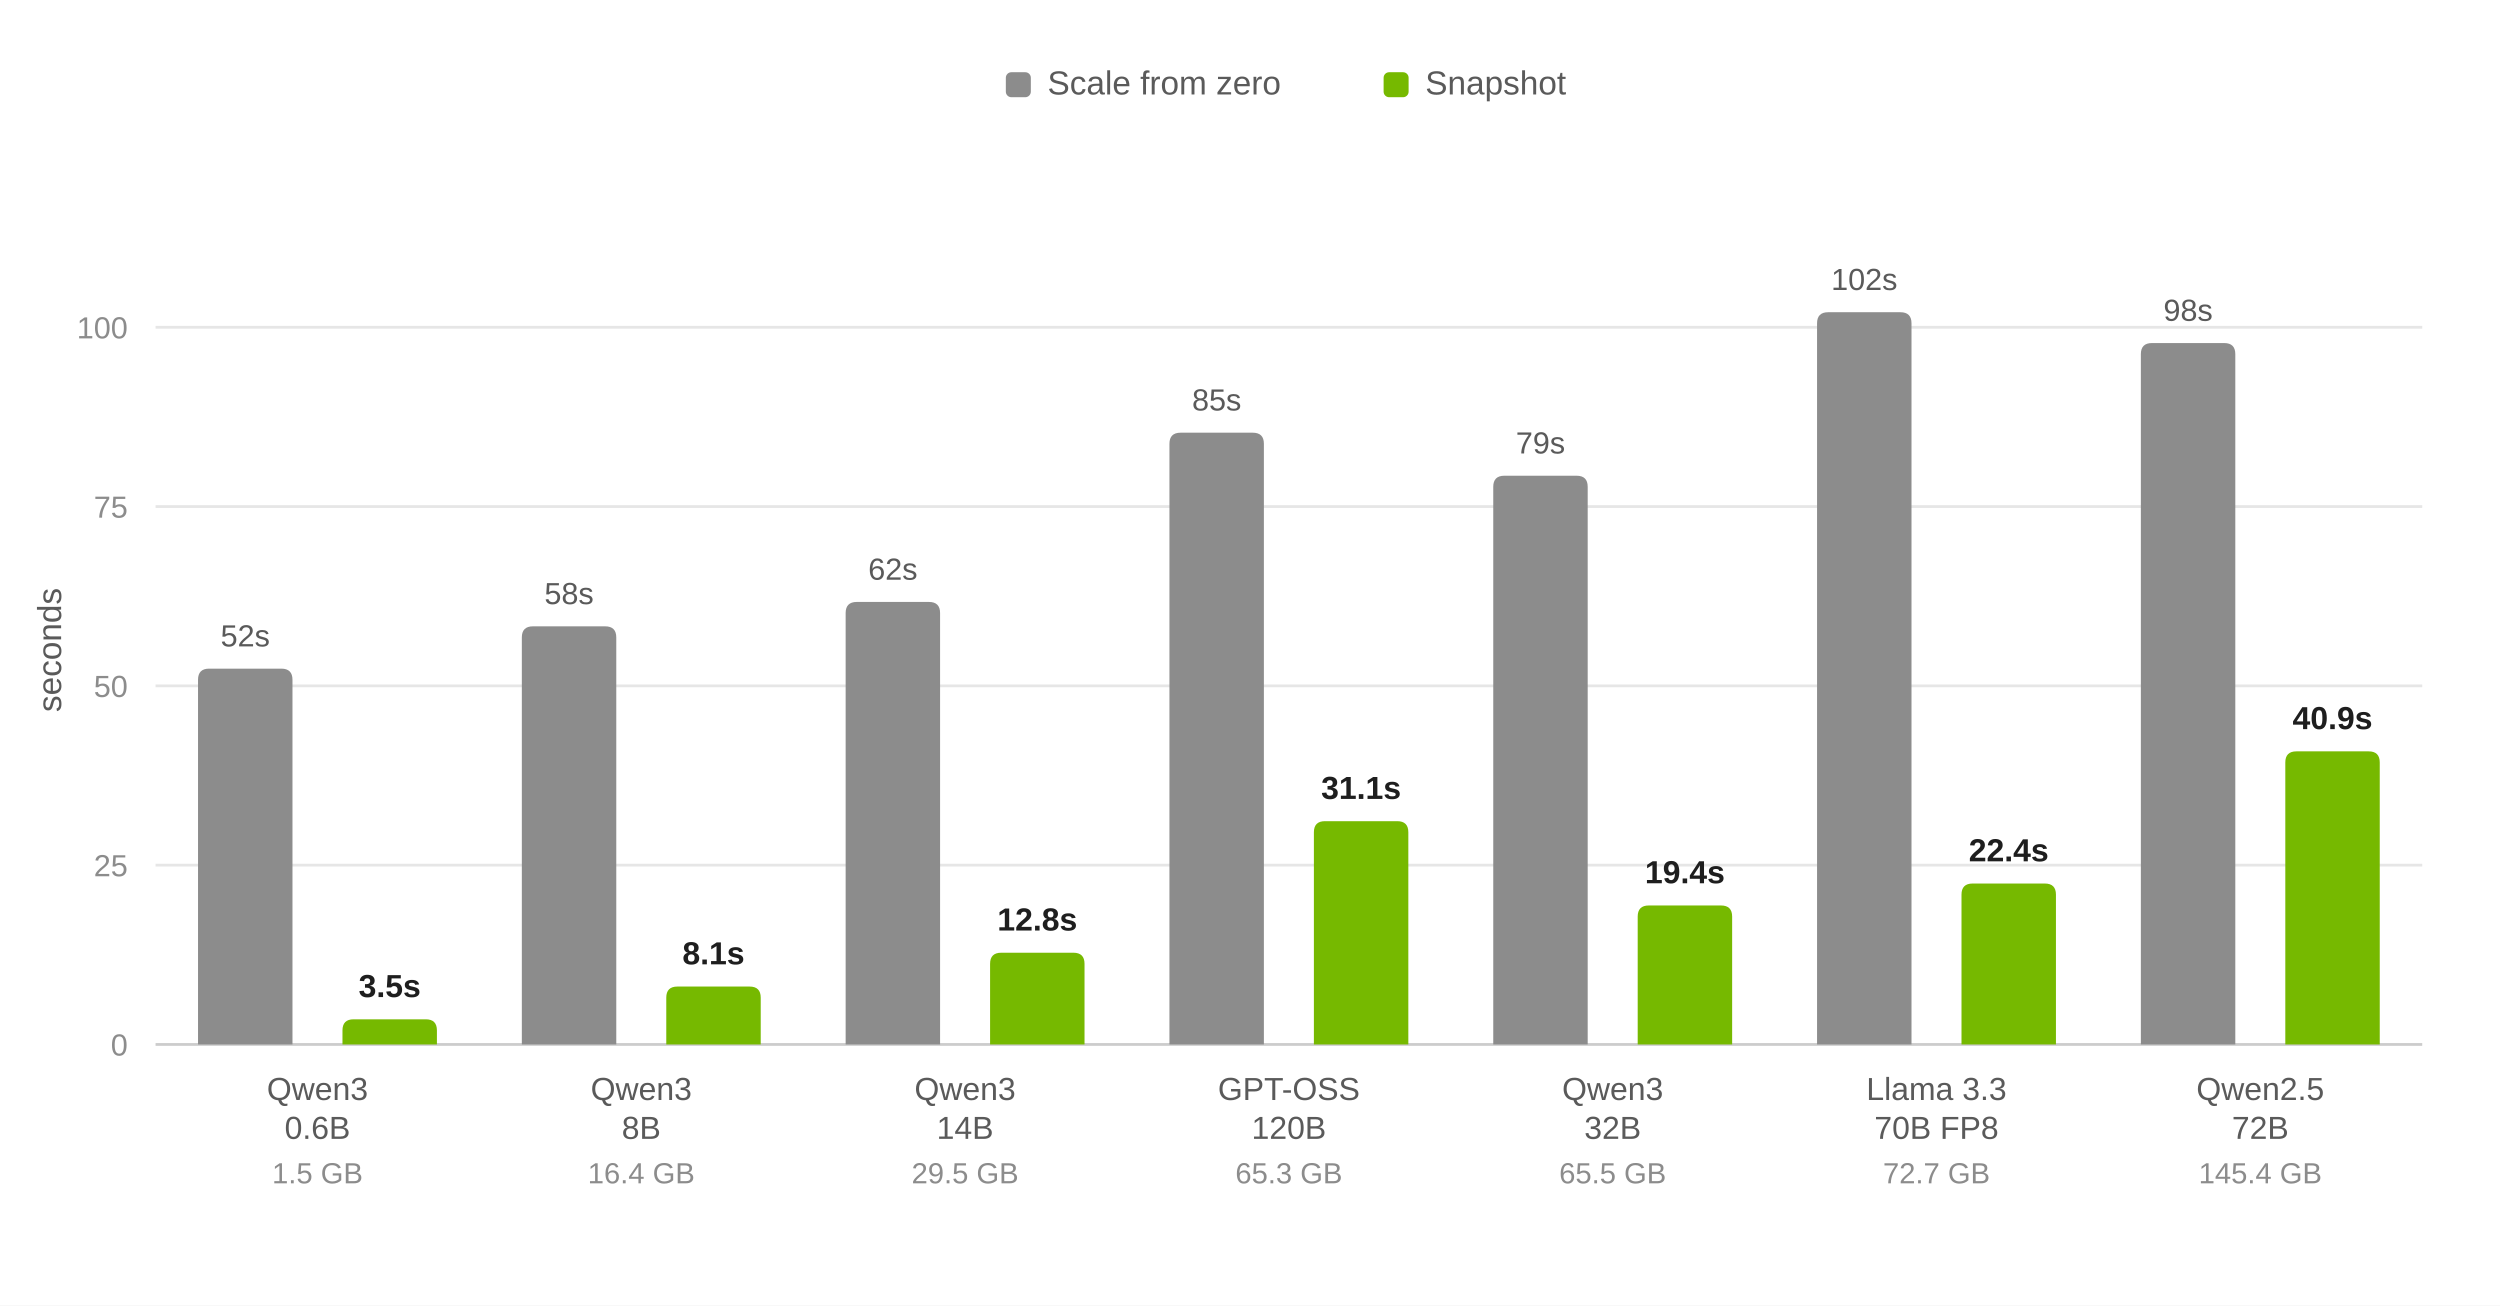
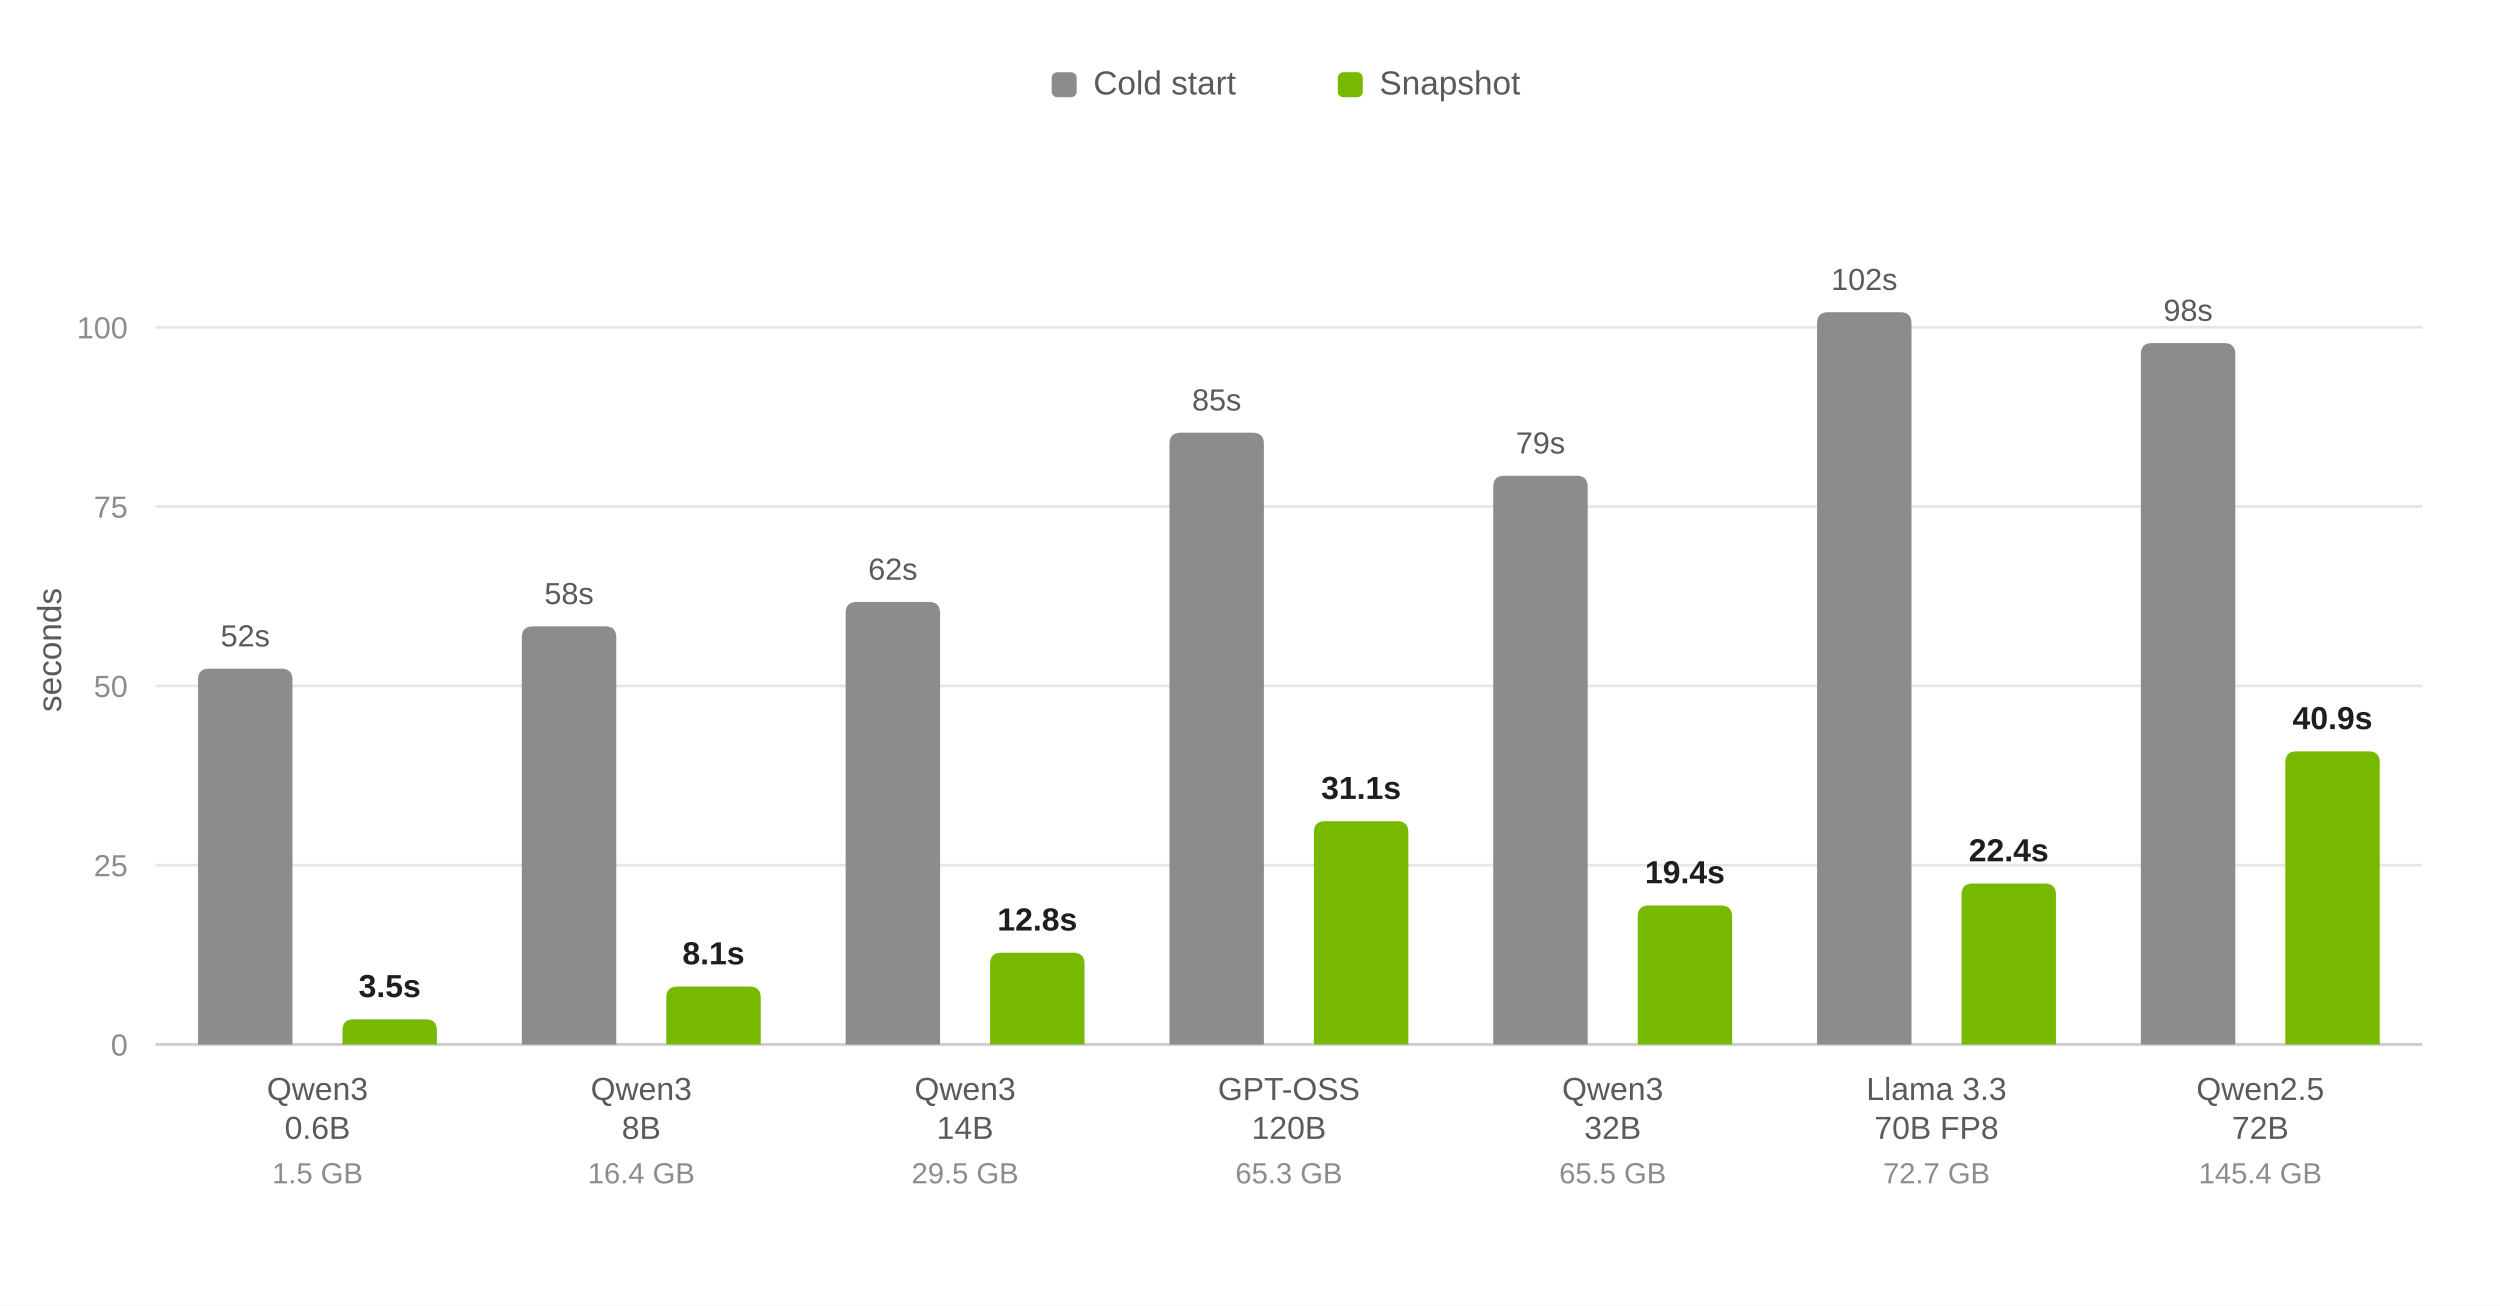
- <svg xmlns="http://www.w3.org/2000/svg" width="900" height="470" viewBox="0 0 900 470" role="img" aria-label="Scale from zero compared with Snapshot restore for each model">
+ <svg xmlns="http://www.w3.org/2000/svg" width="900" height="470" viewBox="0 0 900 470" role="img" aria-label="Cold start compared with Snapshot restore for each model">
  <rect width="900" height="470" fill="#ffffff" />
-   <rect x="362.10" y="26.00" width="9" height="9" rx="2" fill="#8c8c8c" />
-   <text x="377.10" y="34.00" font-family="&quot;NVIDIA Sans&quot;,&quot;NVIDIA Sans TT&quot;,system-ui,-apple-system,&quot;Segoe UI&quot;,Arial,sans-serif" font-size="12" fill="#5a5a5a" text-anchor="start" font-weight="400">Scale from zero</text>
-   <rect x="498.10" y="26.00" width="9" height="9" rx="2" fill="#76b900" />
-   <text x="513.10" y="34.00" font-family="&quot;NVIDIA Sans&quot;,&quot;NVIDIA Sans TT&quot;,system-ui,-apple-system,&quot;Segoe UI&quot;,Arial,sans-serif" font-size="12" fill="#5a5a5a" text-anchor="start" font-weight="400">Snapshot</text>
+   <rect x="378.60" y="26.00" width="9" height="9" rx="2" fill="#8c8c8c" />
+   <text x="393.60" y="34.00" font-family="&quot;NVIDIA Sans&quot;,&quot;NVIDIA Sans TT&quot;,system-ui,-apple-system,&quot;Segoe UI&quot;,Arial,sans-serif" font-size="12" fill="#5a5a5a" text-anchor="start" font-weight="400">Cold start</text>
+   <rect x="481.60" y="26.00" width="9" height="9" rx="2" fill="#76b900" />
+   <text x="496.60" y="34.00" font-family="&quot;NVIDIA Sans&quot;,&quot;NVIDIA Sans TT&quot;,system-ui,-apple-system,&quot;Segoe UI&quot;,Arial,sans-serif" font-size="12" fill="#5a5a5a" text-anchor="start" font-weight="400">Snapshot</text>
  <text x="46.00" y="380.00" font-family="&quot;NVIDIA Sans&quot;,&quot;NVIDIA Sans TT&quot;,system-ui,-apple-system,&quot;Segoe UI&quot;,Arial,sans-serif" font-size="11" fill="#8c8c8c" text-anchor="end" font-weight="400">0</text>
  <line x1="56.00" y1="311.45" x2="872.00" y2="311.45" stroke="#e6e6e6" stroke-width="1" />
  <text x="46.00" y="315.45" font-family="&quot;NVIDIA Sans&quot;,&quot;NVIDIA Sans TT&quot;,system-ui,-apple-system,&quot;Segoe UI&quot;,Arial,sans-serif" font-size="11" fill="#8c8c8c" text-anchor="end" font-weight="400">25</text>
  <line x1="56.00" y1="246.91" x2="872.00" y2="246.91" stroke="#e6e6e6" stroke-width="1" />
  <text x="46.00" y="250.91" font-family="&quot;NVIDIA Sans&quot;,&quot;NVIDIA Sans TT&quot;,system-ui,-apple-system,&quot;Segoe UI&quot;,Arial,sans-serif" font-size="11" fill="#8c8c8c" text-anchor="end" font-weight="400">50</text>
  <line x1="56.00" y1="182.36" x2="872.00" y2="182.36" stroke="#e6e6e6" stroke-width="1" />
  <text x="46.00" y="186.36" font-family="&quot;NVIDIA Sans&quot;,&quot;NVIDIA Sans TT&quot;,system-ui,-apple-system,&quot;Segoe UI&quot;,Arial,sans-serif" font-size="11" fill="#8c8c8c" text-anchor="end" font-weight="400">75</text>
  <line x1="56.00" y1="117.82" x2="872.00" y2="117.82" stroke="#e6e6e6" stroke-width="1" />
  <text x="46.00" y="121.82" font-family="&quot;NVIDIA Sans&quot;,&quot;NVIDIA Sans TT&quot;,system-ui,-apple-system,&quot;Segoe UI&quot;,Arial,sans-serif" font-size="11" fill="#8c8c8c" text-anchor="end" font-weight="400">100</text>
  <line x1="56.00" y1="376.00" x2="872.00" y2="376.00" stroke="#cccccc" stroke-width="1" />
  <text x="22.00" y="234.00" font-family="&quot;NVIDIA Sans&quot;,&quot;NVIDIA Sans TT&quot;,system-ui,-apple-system,&quot;Segoe UI&quot;,Arial,sans-serif" font-size="12" fill="#5a5a5a" text-anchor="middle" transform="rotate(-90 22.00 234.00)">seconds</text>
  <path d="M71.29,376.00 L71.29,244.71 Q71.29,240.71 75.29,240.71 L101.29,240.71 Q105.29,240.71 105.29,244.71 L105.29,376.00 Z" fill="#8c8c8c" />
  <path d="M123.29,376.00 L123.29,370.95 Q123.29,366.95 127.29,366.95 L153.29,366.95 Q157.29,366.95 157.29,370.95 L157.29,376.00 Z" fill="#76b900" />
  <text x="88.29" y="232.71" font-family="&quot;NVIDIA Sans&quot;,&quot;NVIDIA Sans TT&quot;,system-ui,-apple-system,&quot;Segoe UI&quot;,Arial,sans-serif" font-size="11" fill="#5a5a5a" text-anchor="middle" font-weight="400">52s</text>
  <text x="140.29" y="358.95" font-family="&quot;NVIDIA Sans&quot;,&quot;NVIDIA Sans TT&quot;,system-ui,-apple-system,&quot;Segoe UI&quot;,Arial,sans-serif" font-size="11.5" fill="#1e1e1e" text-anchor="middle" font-weight="600">3.5s</text>
  <path d="M187.86,376.00 L187.86,229.48 Q187.86,225.48 191.86,225.48 L217.86,225.48 Q221.86,225.48 221.86,229.48 L221.86,376.00 Z" fill="#8c8c8c" />
  <path d="M239.86,376.00 L239.86,359.16 Q239.86,355.16 243.86,355.16 L269.86,355.16 Q273.86,355.16 273.86,359.16 L273.86,376.00 Z" fill="#76b900" />
  <text x="204.86" y="217.48" font-family="&quot;NVIDIA Sans&quot;,&quot;NVIDIA Sans TT&quot;,system-ui,-apple-system,&quot;Segoe UI&quot;,Arial,sans-serif" font-size="11" fill="#5a5a5a" text-anchor="middle" font-weight="400">58s</text>
  <text x="256.86" y="347.16" font-family="&quot;NVIDIA Sans&quot;,&quot;NVIDIA Sans TT&quot;,system-ui,-apple-system,&quot;Segoe UI&quot;,Arial,sans-serif" font-size="11.5" fill="#1e1e1e" text-anchor="middle" font-weight="600">8.1s</text>
  <path d="M304.43,376.00 L304.43,220.70 Q304.43,216.70 308.43,216.70 L334.43,216.70 Q338.43,216.70 338.43,220.70 L338.43,376.00 Z" fill="#8c8c8c" />
  <path d="M356.43,376.00 L356.43,346.98 Q356.43,342.98 360.43,342.98 L386.43,342.98 Q390.43,342.98 390.43,346.98 L390.43,376.00 Z" fill="#76b900" />
  <text x="321.43" y="208.70" font-family="&quot;NVIDIA Sans&quot;,&quot;NVIDIA Sans TT&quot;,system-ui,-apple-system,&quot;Segoe UI&quot;,Arial,sans-serif" font-size="11" fill="#5a5a5a" text-anchor="middle" font-weight="400">62s</text>
  <text x="373.43" y="334.98" font-family="&quot;NVIDIA Sans&quot;,&quot;NVIDIA Sans TT&quot;,system-ui,-apple-system,&quot;Segoe UI&quot;,Arial,sans-serif" font-size="11.5" fill="#1e1e1e" text-anchor="middle" font-weight="600">12.8s</text>
  <path d="M421.00,376.00 L421.00,159.77 Q421.00,155.77 425.00,155.77 L451.00,155.77 Q455.00,155.77 455.00,159.77 L455.00,376.00 Z" fill="#8c8c8c" />
  <path d="M473.00,376.00 L473.00,299.62 Q473.00,295.62 477.00,295.62 L503.00,295.62 Q507.00,295.62 507.00,299.62 L507.00,376.00 Z" fill="#76b900" />
  <text x="438.00" y="147.77" font-family="&quot;NVIDIA Sans&quot;,&quot;NVIDIA Sans TT&quot;,system-ui,-apple-system,&quot;Segoe UI&quot;,Arial,sans-serif" font-size="11" fill="#5a5a5a" text-anchor="middle" font-weight="400">85s</text>
  <text x="490.00" y="287.62" font-family="&quot;NVIDIA Sans&quot;,&quot;NVIDIA Sans TT&quot;,system-ui,-apple-system,&quot;Segoe UI&quot;,Arial,sans-serif" font-size="11.5" fill="#1e1e1e" text-anchor="middle" font-weight="600">31.1s</text>
  <path d="M537.57,376.00 L537.57,175.26 Q537.57,171.26 541.57,171.26 L567.57,171.26 Q571.57,171.26 571.57,175.26 L571.57,376.00 Z" fill="#8c8c8c" />
  <path d="M589.57,376.00 L589.57,329.97 Q589.57,325.97 593.57,325.97 L619.57,325.97 Q623.57,325.97 623.57,329.97 L623.57,376.00 Z" fill="#76b900" />
  <text x="554.57" y="163.26" font-family="&quot;NVIDIA Sans&quot;,&quot;NVIDIA Sans TT&quot;,system-ui,-apple-system,&quot;Segoe UI&quot;,Arial,sans-serif" font-size="11" fill="#5a5a5a" text-anchor="middle" font-weight="400">79s</text>
  <text x="606.57" y="317.97" font-family="&quot;NVIDIA Sans&quot;,&quot;NVIDIA Sans TT&quot;,system-ui,-apple-system,&quot;Segoe UI&quot;,Arial,sans-serif" font-size="11.5" fill="#1e1e1e" text-anchor="middle" font-weight="600">19.4s</text>
  <path d="M654.14,376.00 L654.14,116.40 Q654.14,112.40 658.14,112.40 L684.14,112.40 Q688.14,112.40 688.14,116.40 L688.14,376.00 Z" fill="#8c8c8c" />
  <path d="M706.14,376.00 L706.14,322.07 Q706.14,318.07 710.14,318.07 L736.14,318.07 Q740.14,318.07 740.14,322.07 L740.14,376.00 Z" fill="#76b900" />
  <text x="671.14" y="104.40" font-family="&quot;NVIDIA Sans&quot;,&quot;NVIDIA Sans TT&quot;,system-ui,-apple-system,&quot;Segoe UI&quot;,Arial,sans-serif" font-size="11" fill="#5a5a5a" text-anchor="middle" font-weight="400">102s</text>
  <text x="723.14" y="310.07" font-family="&quot;NVIDIA Sans&quot;,&quot;NVIDIA Sans TT&quot;,system-ui,-apple-system,&quot;Segoe UI&quot;,Arial,sans-serif" font-size="11.5" fill="#1e1e1e" text-anchor="middle" font-weight="600">22.4s</text>
  <path d="M770.71,376.00 L770.71,127.50 Q770.71,123.50 774.71,123.50 L800.71,123.50 Q804.71,123.50 804.71,127.50 L804.71,376.00 Z" fill="#8c8c8c" />
  <path d="M822.71,376.00 L822.71,274.49 Q822.71,270.49 826.71,270.49 L852.71,270.49 Q856.71,270.49 856.71,274.49 L856.71,376.00 Z" fill="#76b900" />
  <text x="787.71" y="115.50" font-family="&quot;NVIDIA Sans&quot;,&quot;NVIDIA Sans TT&quot;,system-ui,-apple-system,&quot;Segoe UI&quot;,Arial,sans-serif" font-size="11" fill="#5a5a5a" text-anchor="middle" font-weight="400">98s</text>
  <text x="839.71" y="262.49" font-family="&quot;NVIDIA Sans&quot;,&quot;NVIDIA Sans TT&quot;,system-ui,-apple-system,&quot;Segoe UI&quot;,Arial,sans-serif" font-size="11.5" fill="#1e1e1e" text-anchor="middle" font-weight="600">40.9s</text>
  <text x="114.29" y="396.00" font-family="&quot;NVIDIA Sans&quot;,&quot;NVIDIA Sans TT&quot;,system-ui,-apple-system,&quot;Segoe UI&quot;,Arial,sans-serif" font-size="11.5" fill="#5a5a5a" text-anchor="middle" font-weight="400">Qwen3</text>
  <text x="114.29" y="410.00" font-family="&quot;NVIDIA Sans&quot;,&quot;NVIDIA Sans TT&quot;,system-ui,-apple-system,&quot;Segoe UI&quot;,Arial,sans-serif" font-size="11.5" fill="#5a5a5a" text-anchor="middle" font-weight="400">0.6B</text>
  <text x="114.29" y="426.00" font-family="&quot;NVIDIA Sans&quot;,&quot;NVIDIA Sans TT&quot;,system-ui,-apple-system,&quot;Segoe UI&quot;,Arial,sans-serif" font-size="10.5" fill="#8c8c8c" text-anchor="middle" font-weight="400">1.5 GB</text>
  <text x="230.86" y="396.00" font-family="&quot;NVIDIA Sans&quot;,&quot;NVIDIA Sans TT&quot;,system-ui,-apple-system,&quot;Segoe UI&quot;,Arial,sans-serif" font-size="11.5" fill="#5a5a5a" text-anchor="middle" font-weight="400">Qwen3</text>
  <text x="230.86" y="410.00" font-family="&quot;NVIDIA Sans&quot;,&quot;NVIDIA Sans TT&quot;,system-ui,-apple-system,&quot;Segoe UI&quot;,Arial,sans-serif" font-size="11.5" fill="#5a5a5a" text-anchor="middle" font-weight="400">8B</text>
  <text x="230.86" y="426.00" font-family="&quot;NVIDIA Sans&quot;,&quot;NVIDIA Sans TT&quot;,system-ui,-apple-system,&quot;Segoe UI&quot;,Arial,sans-serif" font-size="10.5" fill="#8c8c8c" text-anchor="middle" font-weight="400">16.4 GB</text>
  <text x="347.43" y="396.00" font-family="&quot;NVIDIA Sans&quot;,&quot;NVIDIA Sans TT&quot;,system-ui,-apple-system,&quot;Segoe UI&quot;,Arial,sans-serif" font-size="11.5" fill="#5a5a5a" text-anchor="middle" font-weight="400">Qwen3</text>
  <text x="347.43" y="410.00" font-family="&quot;NVIDIA Sans&quot;,&quot;NVIDIA Sans TT&quot;,system-ui,-apple-system,&quot;Segoe UI&quot;,Arial,sans-serif" font-size="11.5" fill="#5a5a5a" text-anchor="middle" font-weight="400">14B</text>
  <text x="347.43" y="426.00" font-family="&quot;NVIDIA Sans&quot;,&quot;NVIDIA Sans TT&quot;,system-ui,-apple-system,&quot;Segoe UI&quot;,Arial,sans-serif" font-size="10.5" fill="#8c8c8c" text-anchor="middle" font-weight="400">29.5 GB</text>
  <text x="464.00" y="396.00" font-family="&quot;NVIDIA Sans&quot;,&quot;NVIDIA Sans TT&quot;,system-ui,-apple-system,&quot;Segoe UI&quot;,Arial,sans-serif" font-size="11.5" fill="#5a5a5a" text-anchor="middle" font-weight="400">GPT-OSS</text>
  <text x="464.00" y="410.00" font-family="&quot;NVIDIA Sans&quot;,&quot;NVIDIA Sans TT&quot;,system-ui,-apple-system,&quot;Segoe UI&quot;,Arial,sans-serif" font-size="11.5" fill="#5a5a5a" text-anchor="middle" font-weight="400">120B</text>
  <text x="464.00" y="426.00" font-family="&quot;NVIDIA Sans&quot;,&quot;NVIDIA Sans TT&quot;,system-ui,-apple-system,&quot;Segoe UI&quot;,Arial,sans-serif" font-size="10.5" fill="#8c8c8c" text-anchor="middle" font-weight="400">65.3 GB</text>
  <text x="580.57" y="396.00" font-family="&quot;NVIDIA Sans&quot;,&quot;NVIDIA Sans TT&quot;,system-ui,-apple-system,&quot;Segoe UI&quot;,Arial,sans-serif" font-size="11.5" fill="#5a5a5a" text-anchor="middle" font-weight="400">Qwen3</text>
  <text x="580.57" y="410.00" font-family="&quot;NVIDIA Sans&quot;,&quot;NVIDIA Sans TT&quot;,system-ui,-apple-system,&quot;Segoe UI&quot;,Arial,sans-serif" font-size="11.5" fill="#5a5a5a" text-anchor="middle" font-weight="400">32B</text>
  <text x="580.57" y="426.00" font-family="&quot;NVIDIA Sans&quot;,&quot;NVIDIA Sans TT&quot;,system-ui,-apple-system,&quot;Segoe UI&quot;,Arial,sans-serif" font-size="10.5" fill="#8c8c8c" text-anchor="middle" font-weight="400">65.5 GB</text>
  <text x="697.14" y="396.00" font-family="&quot;NVIDIA Sans&quot;,&quot;NVIDIA Sans TT&quot;,system-ui,-apple-system,&quot;Segoe UI&quot;,Arial,sans-serif" font-size="11.5" fill="#5a5a5a" text-anchor="middle" font-weight="400">Llama 3.3</text>
  <text x="697.14" y="410.00" font-family="&quot;NVIDIA Sans&quot;,&quot;NVIDIA Sans TT&quot;,system-ui,-apple-system,&quot;Segoe UI&quot;,Arial,sans-serif" font-size="11.5" fill="#5a5a5a" text-anchor="middle" font-weight="400">70B FP8</text>
  <text x="697.14" y="426.00" font-family="&quot;NVIDIA Sans&quot;,&quot;NVIDIA Sans TT&quot;,system-ui,-apple-system,&quot;Segoe UI&quot;,Arial,sans-serif" font-size="10.5" fill="#8c8c8c" text-anchor="middle" font-weight="400">72.7 GB</text>
  <text x="813.71" y="396.00" font-family="&quot;NVIDIA Sans&quot;,&quot;NVIDIA Sans TT&quot;,system-ui,-apple-system,&quot;Segoe UI&quot;,Arial,sans-serif" font-size="11.5" fill="#5a5a5a" text-anchor="middle" font-weight="400">Qwen2.5</text>
  <text x="813.71" y="410.00" font-family="&quot;NVIDIA Sans&quot;,&quot;NVIDIA Sans TT&quot;,system-ui,-apple-system,&quot;Segoe UI&quot;,Arial,sans-serif" font-size="11.5" fill="#5a5a5a" text-anchor="middle" font-weight="400">72B</text>
  <text x="813.71" y="426.00" font-family="&quot;NVIDIA Sans&quot;,&quot;NVIDIA Sans TT&quot;,system-ui,-apple-system,&quot;Segoe UI&quot;,Arial,sans-serif" font-size="10.5" fill="#8c8c8c" text-anchor="middle" font-weight="400">145.4 GB</text>
</svg>
